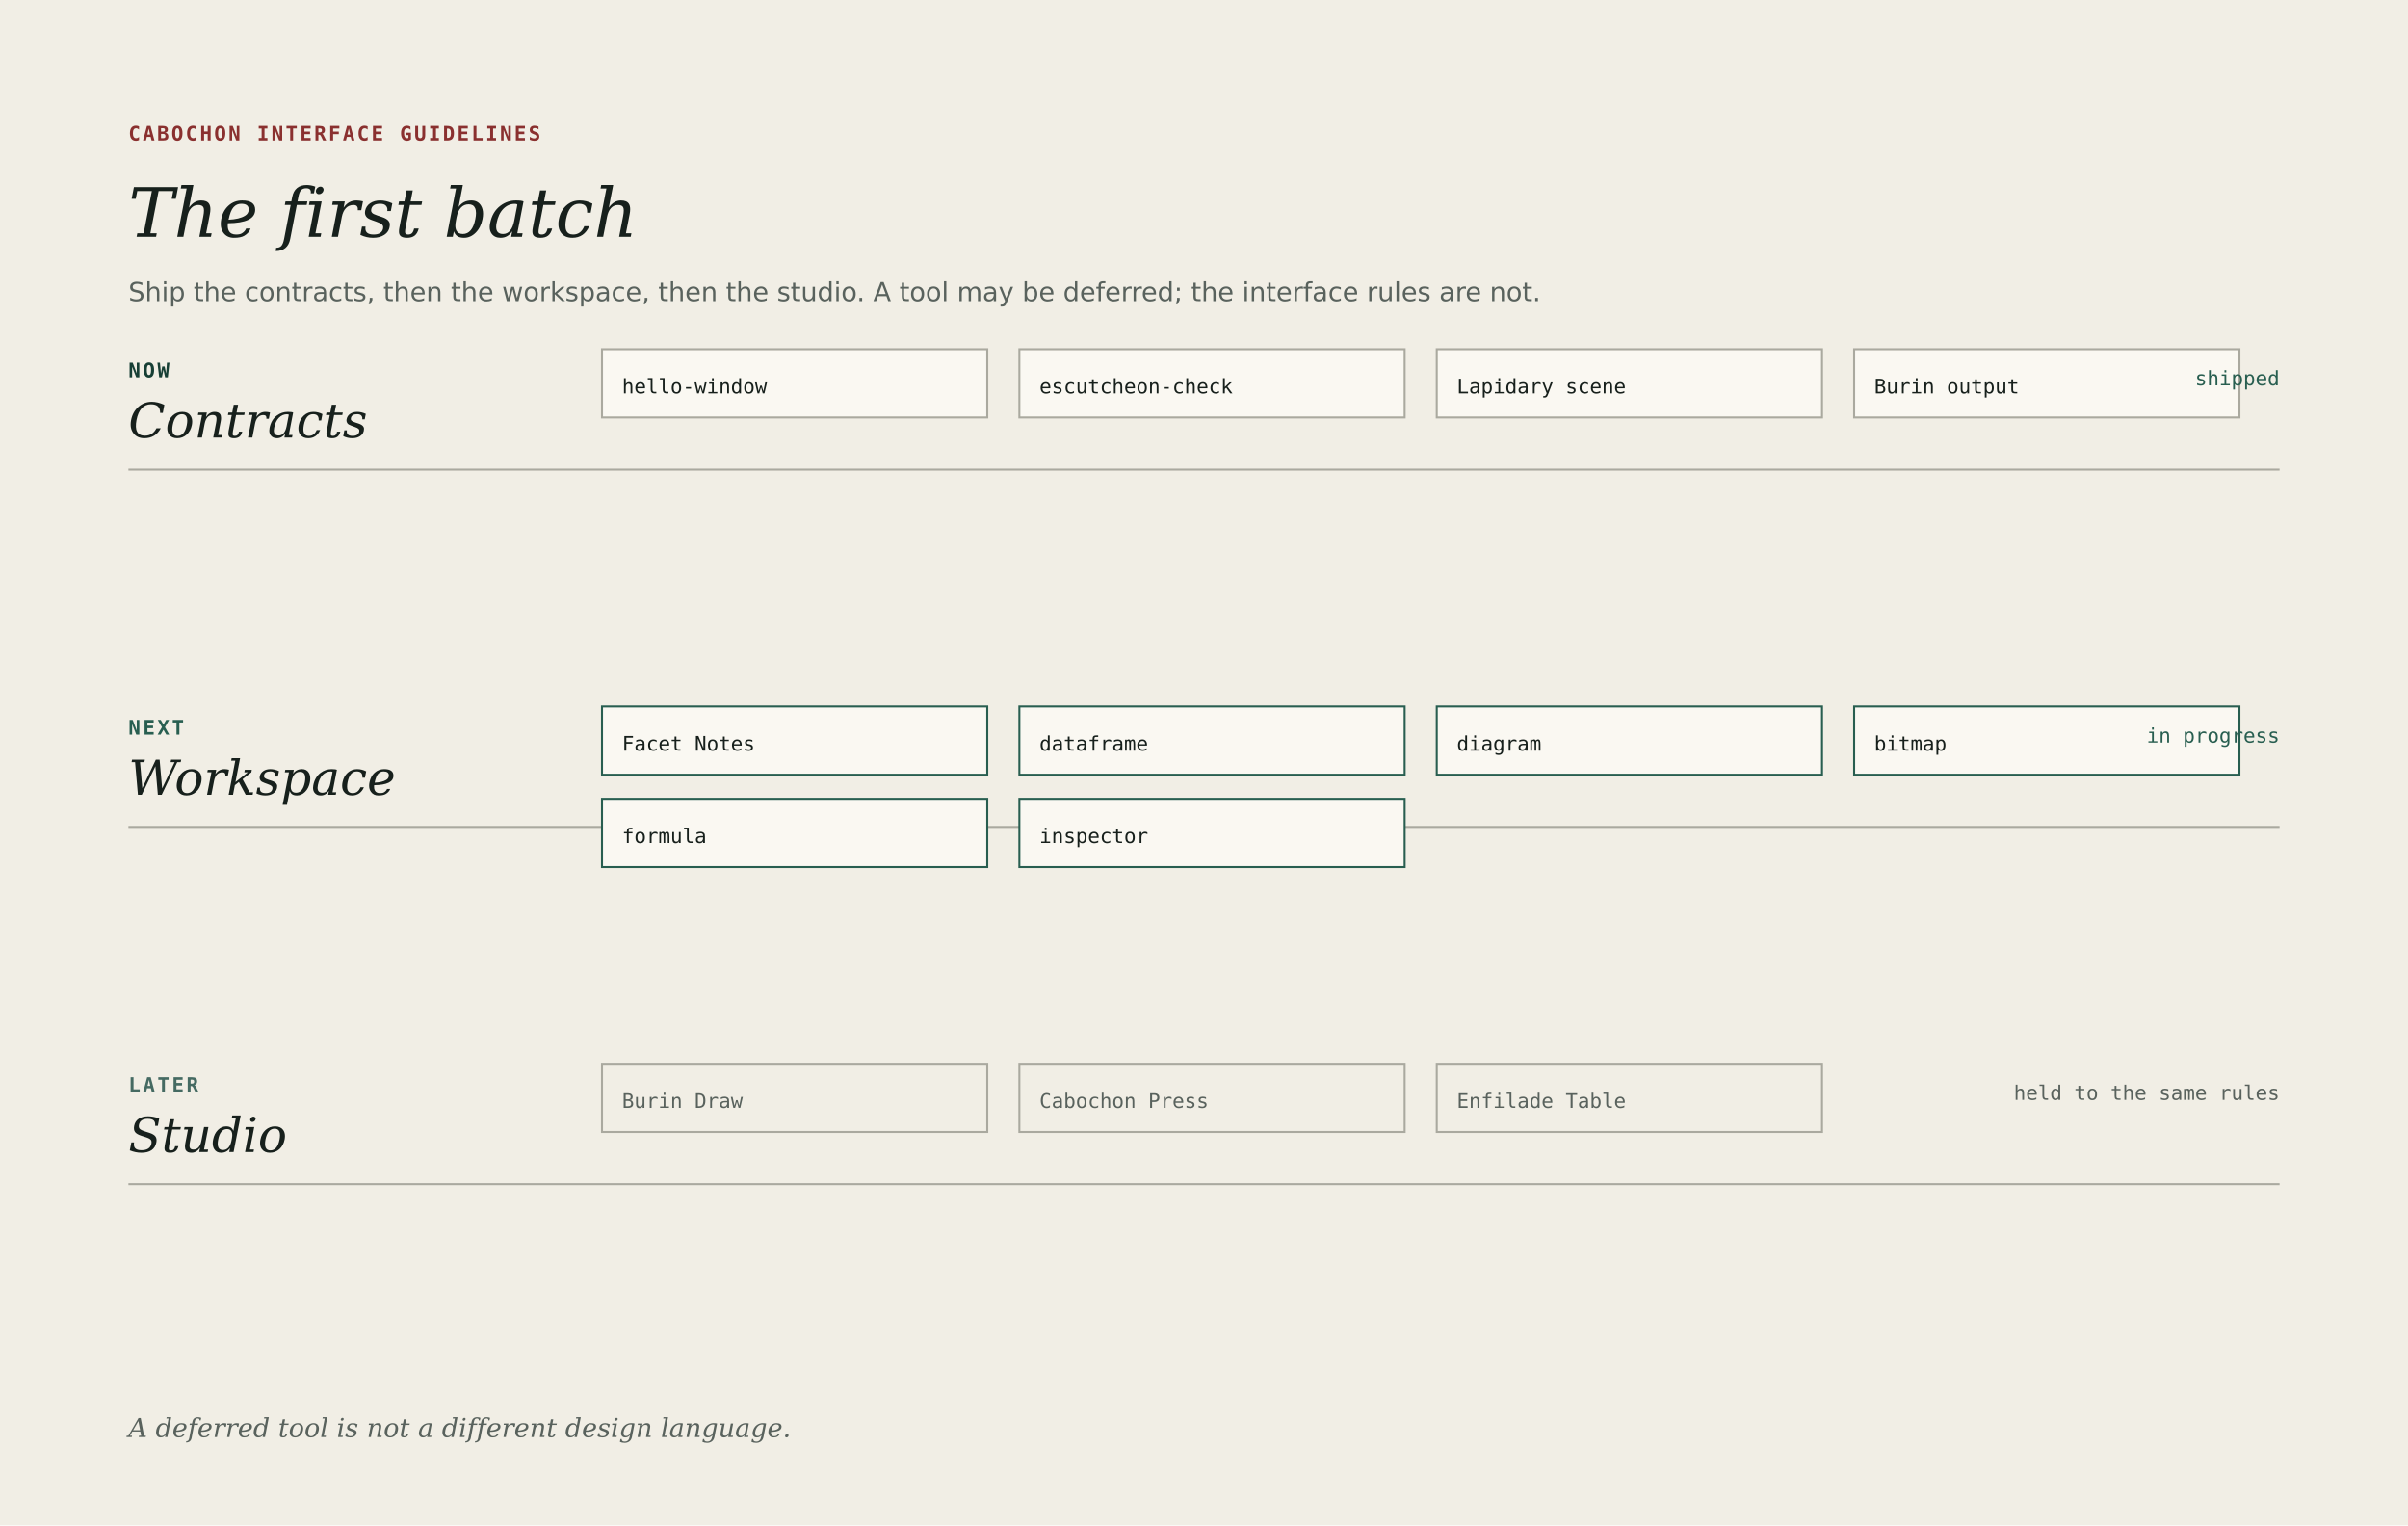
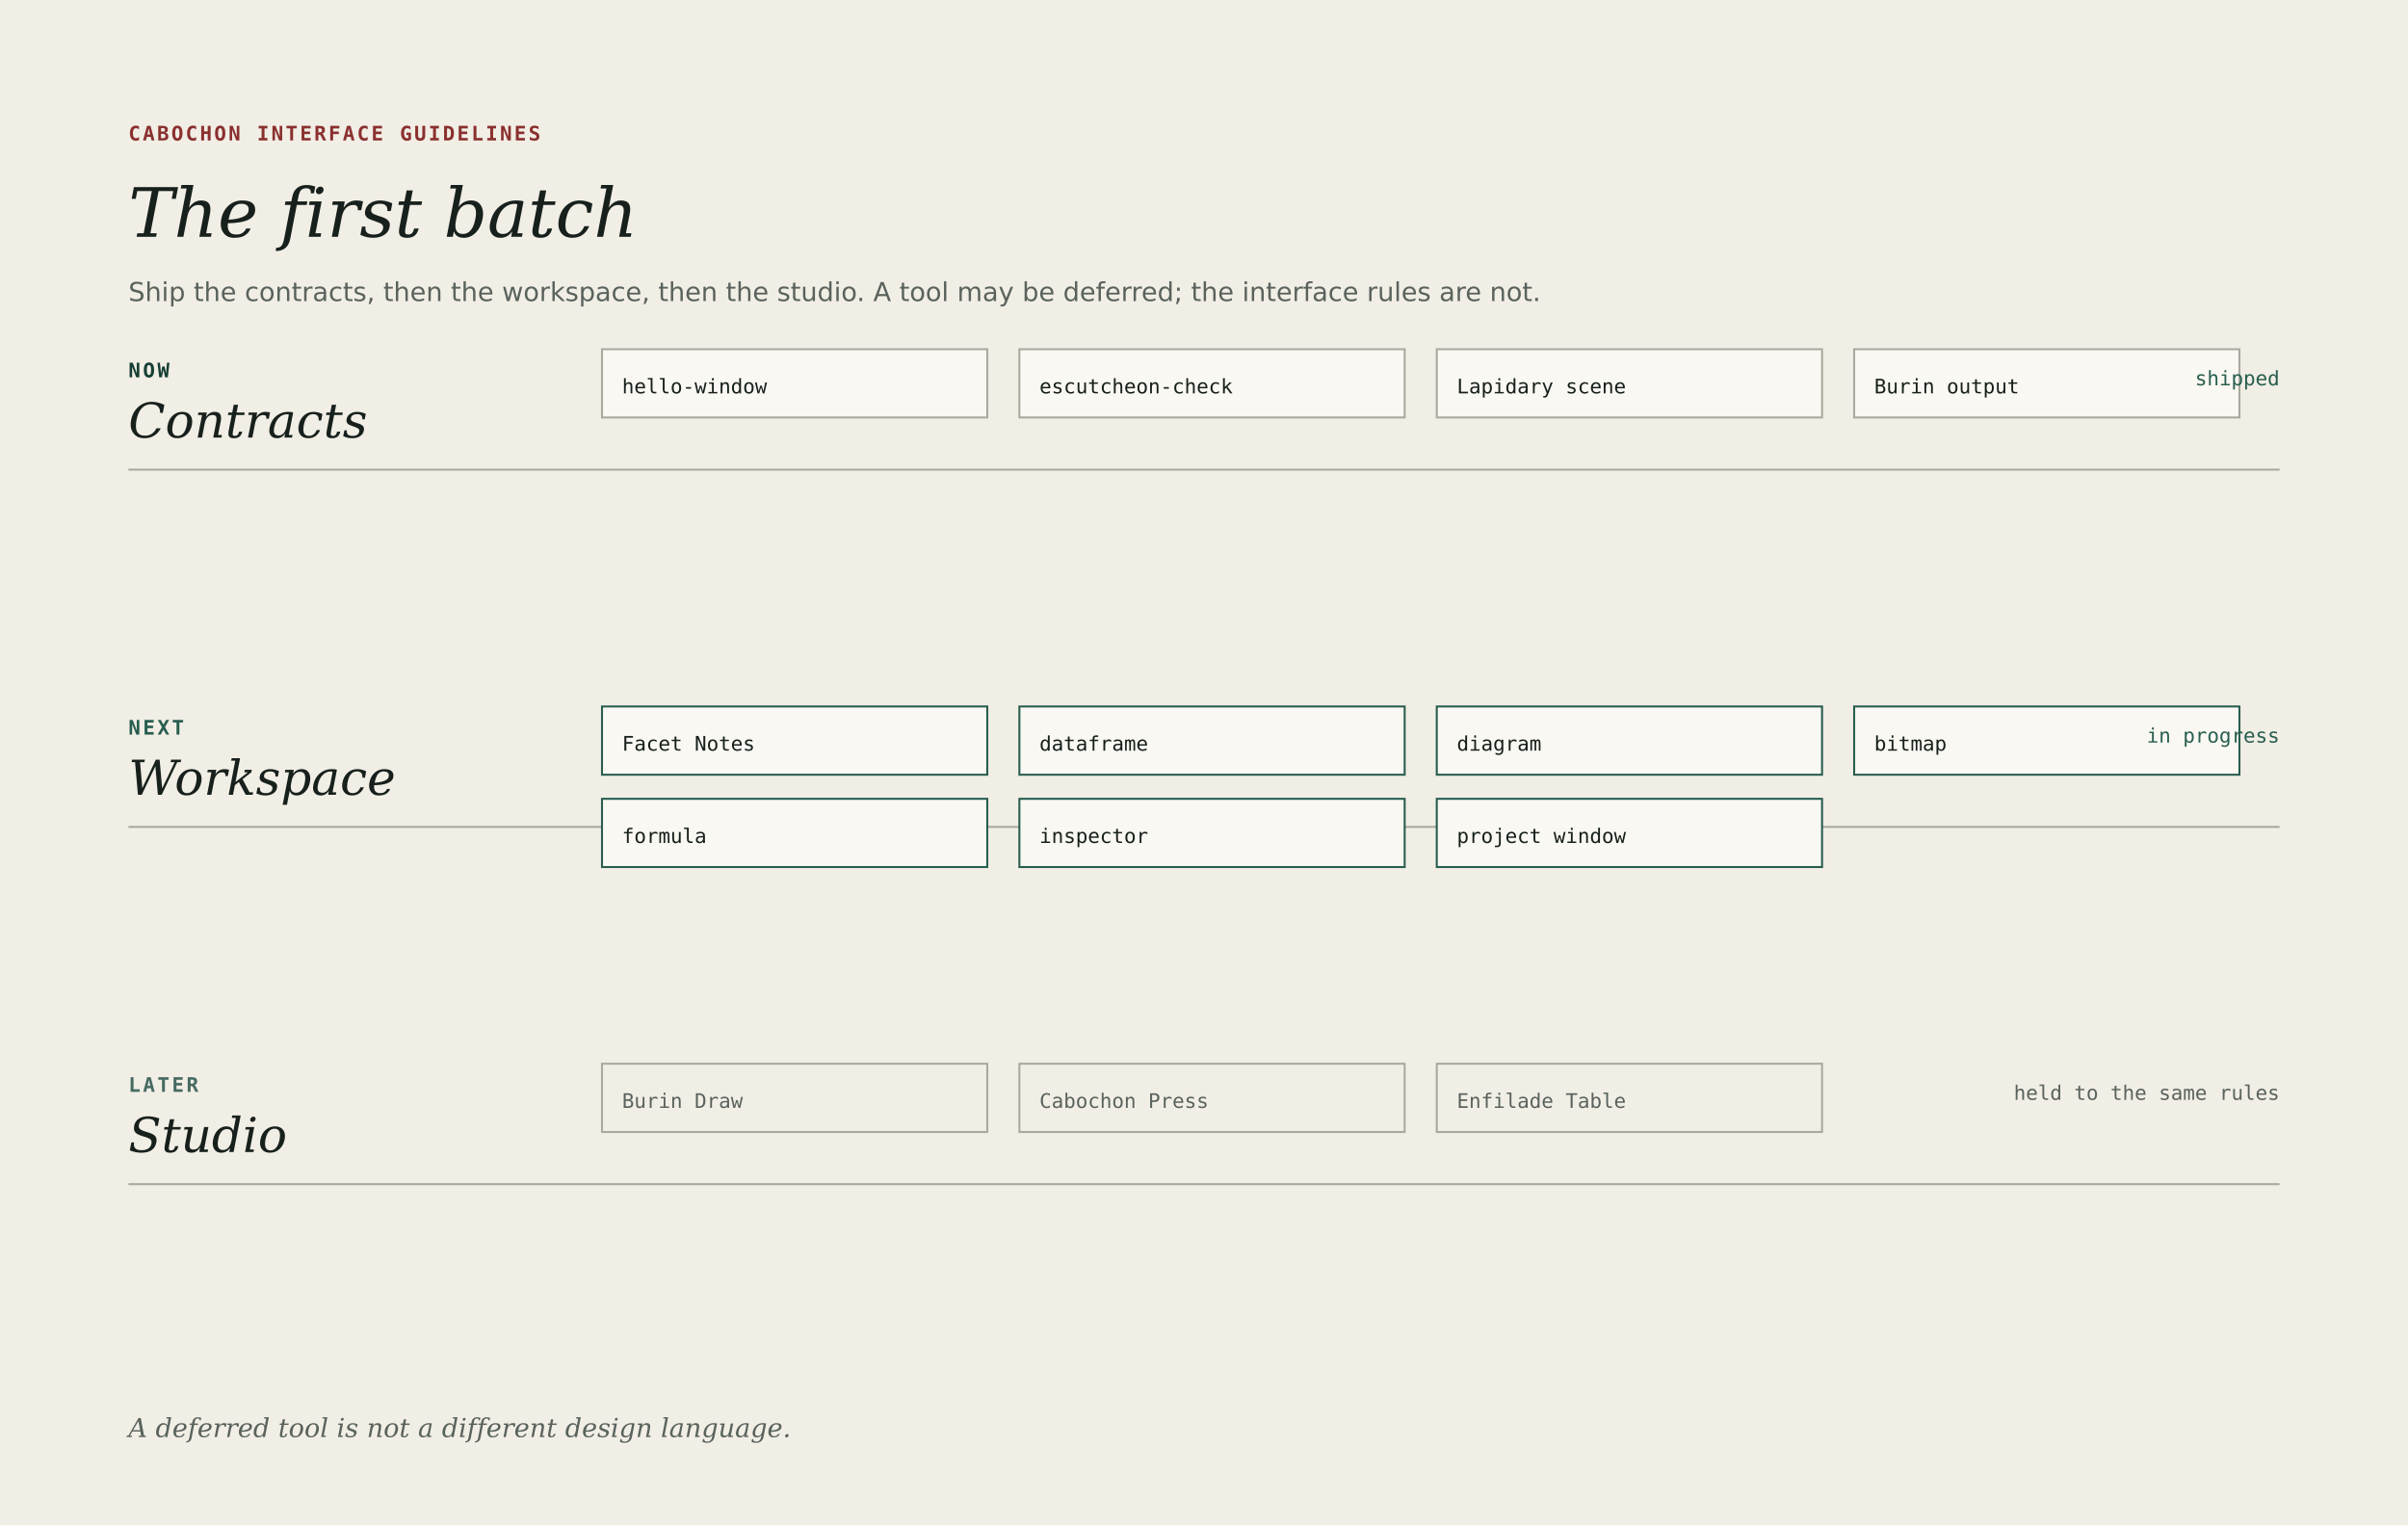
<svg xmlns="http://www.w3.org/2000/svg" viewBox="0 0 1200 760" width="1200" height="760" role="img" aria-labelledby="title desc">
  <rect width="1200" height="760" fill="#F1EEE5" />
  <text x="64" y="70" fill="#8A302F" font-family="'DejaVu Sans Mono', 'Liberation Mono', monospace" font-size="10" font-weight="bold" text-anchor="start" font-style="normal" letter-spacing="1.1">CABOCHON INTERFACE GUIDELINES</text>
  <text x="64" y="118" fill="#17201C" font-family="Georgia, 'DejaVu Serif', 'Times New Roman', serif" font-size="34" font-weight="normal" text-anchor="start" font-style="italic">The first batch</text>
  <text x="64" y="150" fill="#59625D" font-family="'DejaVu Sans', 'Liberation Sans', Arial, sans-serif" font-size="13" font-weight="normal" text-anchor="start" font-style="normal">Ship the contracts, then the workspace, then the studio. A tool may be deferred; the interface rules are not.</text>
  <text x="64" y="188" fill="#173F35" font-family="'DejaVu Sans Mono', 'Liberation Mono', monospace" font-size="10" font-weight="bold" text-anchor="start" font-style="normal" letter-spacing="1.2">NOW</text>
  <text x="64" y="218" fill="#17201C" font-family="Georgia, 'DejaVu Serif', 'Times New Roman', serif" font-size="24" font-weight="normal" text-anchor="start" font-style="italic">Contracts</text>
  <line x1="64" y1="234" x2="1136" y2="234" stroke="#AAA99F" stroke-width="1" />
  <rect x="300" y="174" width="192" height="34" fill="#FAF8F2" stroke="#AAA99F" stroke-width="1" rx="0" />
  <text x="310" y="196" fill="#17201C" font-family="'DejaVu Sans Mono', 'Liberation Mono', monospace" font-size="10" font-weight="normal" text-anchor="start" font-style="normal">hello-window</text>
  <rect x="508" y="174" width="192" height="34" fill="#FAF8F2" stroke="#AAA99F" stroke-width="1" rx="0" />
  <text x="518" y="196" fill="#17201C" font-family="'DejaVu Sans Mono', 'Liberation Mono', monospace" font-size="10" font-weight="normal" text-anchor="start" font-style="normal">escutcheon-check</text>
  <rect x="716" y="174" width="192" height="34" fill="#FAF8F2" stroke="#AAA99F" stroke-width="1" rx="0" />
  <text x="726" y="196" fill="#17201C" font-family="'DejaVu Sans Mono', 'Liberation Mono', monospace" font-size="10" font-weight="normal" text-anchor="start" font-style="normal">Lapidary scene</text>
  <rect x="924" y="174" width="192" height="34" fill="#FAF8F2" stroke="#AAA99F" stroke-width="1" rx="0" />
  <text x="934" y="196" fill="#17201C" font-family="'DejaVu Sans Mono', 'Liberation Mono', monospace" font-size="10" font-weight="normal" text-anchor="start" font-style="normal">Burin output</text>
  <text x="1136" y="192" fill="#285E50" font-family="'DejaVu Sans Mono', 'Liberation Mono', monospace" font-size="10" font-weight="normal" text-anchor="end" font-style="normal">shipped</text>
  <text x="64" y="366" fill="#285E50" font-family="'DejaVu Sans Mono', 'Liberation Mono', monospace" font-size="10" font-weight="bold" text-anchor="start" font-style="normal" letter-spacing="1.2">NEXT</text>
  <text x="64" y="396" fill="#17201C" font-family="Georgia, 'DejaVu Serif', 'Times New Roman', serif" font-size="24" font-weight="normal" text-anchor="start" font-style="italic">Workspace</text>
  <line x1="64" y1="412" x2="1136" y2="412" stroke="#AAA99F" stroke-width="1" />
  <rect x="300" y="352" width="192" height="34" fill="#FAF8F2" stroke="#285E50" stroke-width="1" rx="0" />
  <text x="310" y="374" fill="#17201C" font-family="'DejaVu Sans Mono', 'Liberation Mono', monospace" font-size="10" font-weight="normal" text-anchor="start" font-style="normal">Facet Notes</text>
  <rect x="508" y="352" width="192" height="34" fill="#FAF8F2" stroke="#285E50" stroke-width="1" rx="0" />
  <text x="518" y="374" fill="#17201C" font-family="'DejaVu Sans Mono', 'Liberation Mono', monospace" font-size="10" font-weight="normal" text-anchor="start" font-style="normal">dataframe</text>
  <rect x="716" y="352" width="192" height="34" fill="#FAF8F2" stroke="#285E50" stroke-width="1" rx="0" />
  <text x="726" y="374" fill="#17201C" font-family="'DejaVu Sans Mono', 'Liberation Mono', monospace" font-size="10" font-weight="normal" text-anchor="start" font-style="normal">diagram</text>
  <rect x="924" y="352" width="192" height="34" fill="#FAF8F2" stroke="#285E50" stroke-width="1" rx="0" />
  <text x="934" y="374" fill="#17201C" font-family="'DejaVu Sans Mono', 'Liberation Mono', monospace" font-size="10" font-weight="normal" text-anchor="start" font-style="normal">bitmap</text>
  <rect x="300" y="398" width="192" height="34" fill="#FAF8F2" stroke="#285E50" stroke-width="1" rx="0" />
  <text x="310" y="420" fill="#17201C" font-family="'DejaVu Sans Mono', 'Liberation Mono', monospace" font-size="10" font-weight="normal" text-anchor="start" font-style="normal">formula</text>
  <rect x="508" y="398" width="192" height="34" fill="#FAF8F2" stroke="#285E50" stroke-width="1" rx="0" />
  <text x="518" y="420" fill="#17201C" font-family="'DejaVu Sans Mono', 'Liberation Mono', monospace" font-size="10" font-weight="normal" text-anchor="start" font-style="normal">inspector</text>
+   <rect x="716" y="398" width="192" height="34" fill="#FAF8F2" stroke="#285E50" stroke-width="1" rx="0" />
+   <text x="726" y="420" fill="#17201C" font-family="'DejaVu Sans Mono', 'Liberation Mono', monospace" font-size="10" font-weight="normal" text-anchor="start" font-style="normal">project window</text>
  <text x="1136" y="370" fill="#285E50" font-family="'DejaVu Sans Mono', 'Liberation Mono', monospace" font-size="10" font-weight="normal" text-anchor="end" font-style="normal">in progress</text>
  <text x="64" y="544" fill="#456A62" font-family="'DejaVu Sans Mono', 'Liberation Mono', monospace" font-size="10" font-weight="bold" text-anchor="start" font-style="normal" letter-spacing="1.2">LATER</text>
  <text x="64" y="574" fill="#17201C" font-family="Georgia, 'DejaVu Serif', 'Times New Roman', serif" font-size="24" font-weight="normal" text-anchor="start" font-style="italic">Studio</text>
  <line x1="64" y1="590" x2="1136" y2="590" stroke="#AAA99F" stroke-width="1" />
  <rect x="300" y="530" width="192" height="34" fill="#F1EEE5" stroke="#AAA99F" stroke-width="1" rx="0" />
  <text x="310" y="552" fill="#59625D" font-family="'DejaVu Sans Mono', 'Liberation Mono', monospace" font-size="10" font-weight="normal" text-anchor="start" font-style="normal">Burin Draw</text>
  <rect x="508" y="530" width="192" height="34" fill="#F1EEE5" stroke="#AAA99F" stroke-width="1" rx="0" />
  <text x="518" y="552" fill="#59625D" font-family="'DejaVu Sans Mono', 'Liberation Mono', monospace" font-size="10" font-weight="normal" text-anchor="start" font-style="normal">Cabochon Press</text>
  <rect x="716" y="530" width="192" height="34" fill="#F1EEE5" stroke="#AAA99F" stroke-width="1" rx="0" />
  <text x="726" y="552" fill="#59625D" font-family="'DejaVu Sans Mono', 'Liberation Mono', monospace" font-size="10" font-weight="normal" text-anchor="start" font-style="normal">Enfilade Table</text>
  <text x="1136" y="548" fill="#59625D" font-family="'DejaVu Sans Mono', 'Liberation Mono', monospace" font-size="10" font-weight="normal" text-anchor="end" font-style="normal">held to the same rules</text>
  <text x="64" y="716" fill="#59625D" font-family="Georgia, 'DejaVu Serif', 'Times New Roman', serif" font-size="13" font-weight="normal" text-anchor="start" font-style="italic">A deferred tool is not a different design language.</text>
</svg>
